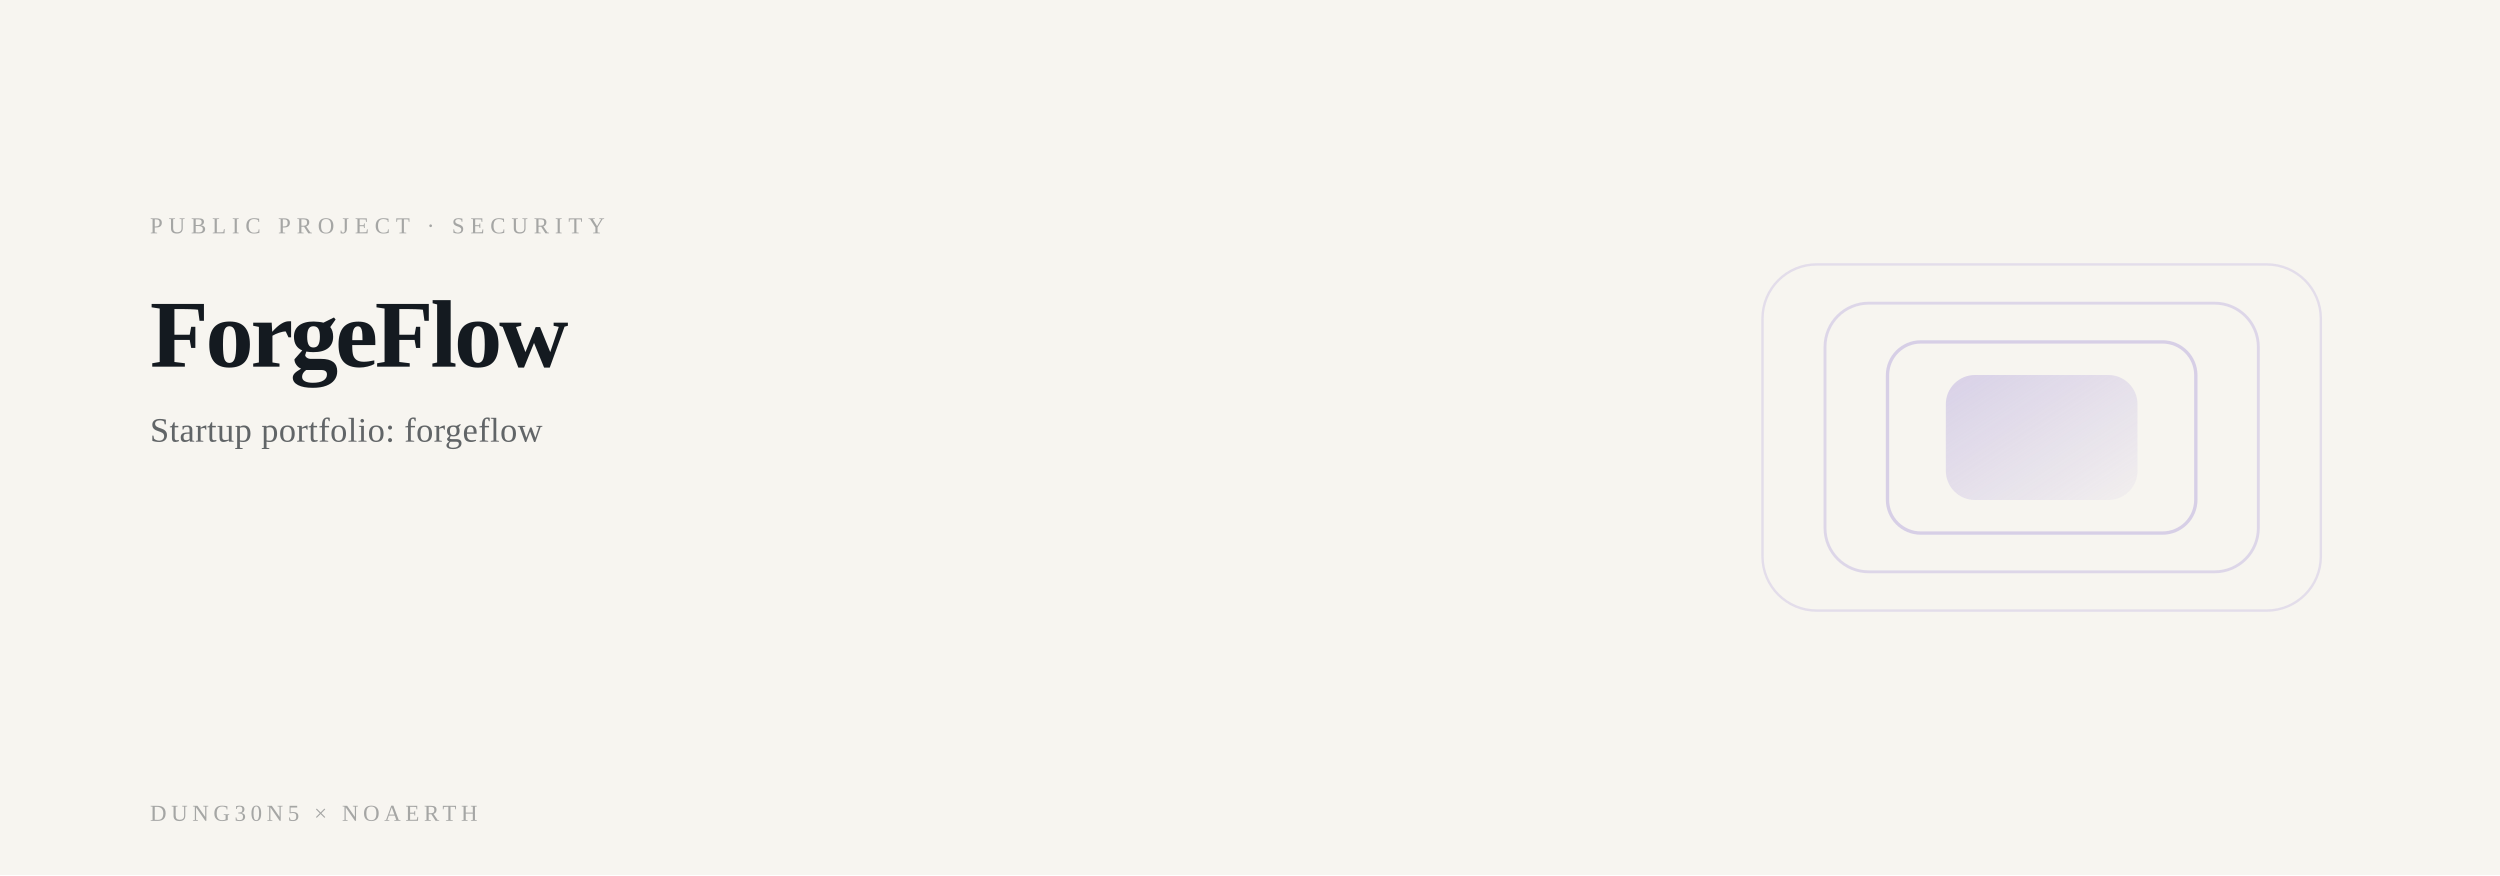
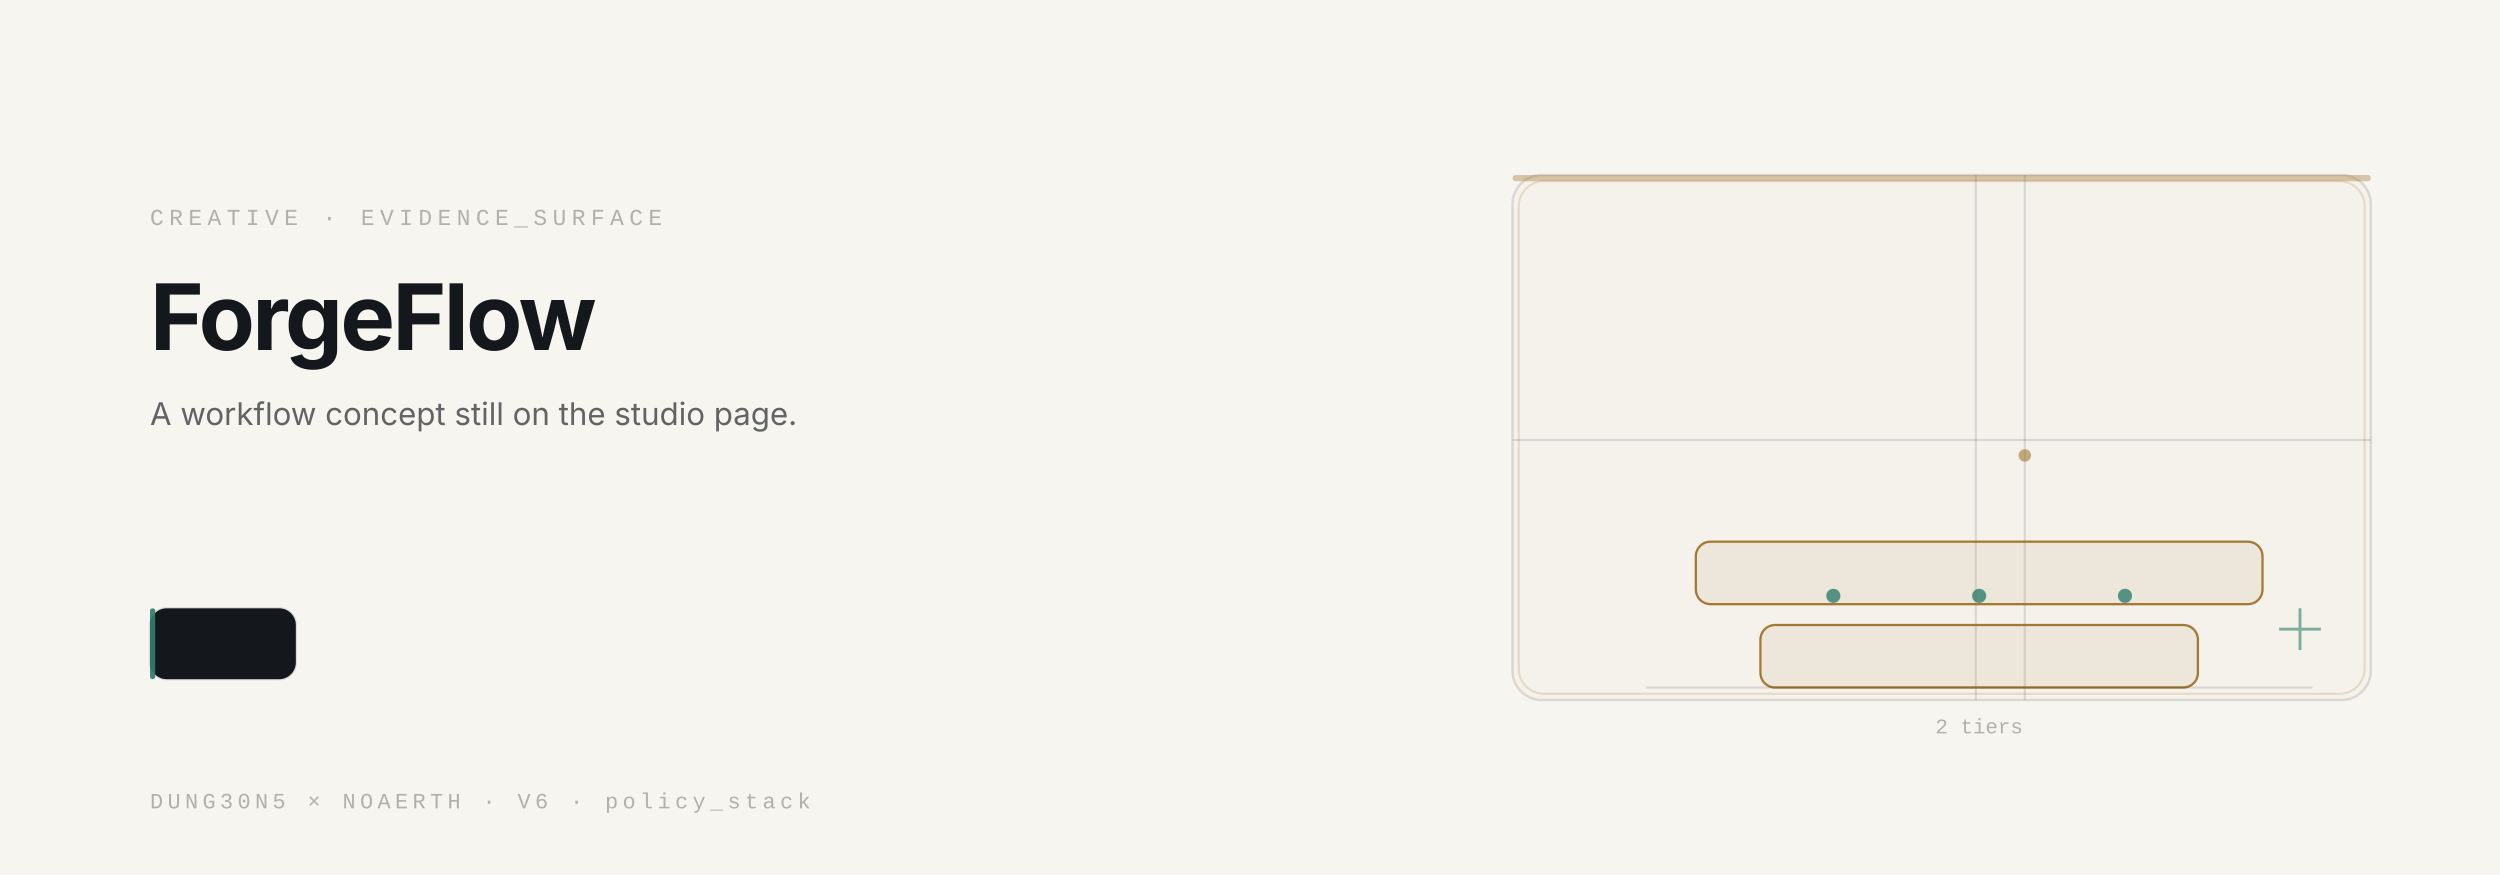
- <svg xmlns="http://www.w3.org/2000/svg" viewBox="0 0 1200 420" width="1200" height="420" role="img" aria-label="ForgeFlow: nested policy frames with a visible boundary edge. Motion depicts policy surfaces assemble into a readable security posture.">
-   <defs>
-     <linearGradient id="hero-forgeflow-light-a" x1="0" y1="0" x2="1" y2="1">
-       <stop offset="0" stop-color="#9d8bd6" stop-opacity="0.85" />
-       <stop offset="1" stop-color="#9d8bd6" stop-opacity="0.15" />
-     </linearGradient>
-   </defs>
+ <svg xmlns="http://www.w3.org/2000/svg" viewBox="0 0 1200 420" width="1200" height="420" role="img" aria-label="ForgeFlow: claims stack into tiers, and evidence is carried up to be checked">
  <rect width="1200" height="420" fill="#f7f5f0" />
-   <rect x="906" y="164.12" width="148" height="91.76" rx="16" fill="none" stroke="#9d8bd6" stroke-width="1.60" opacity="0.36" />
-   <rect x="876" y="145.52" width="208" height="128.96" rx="21" fill="none" stroke="#9d8bd6" stroke-width="1.38" opacity="0.29" />
-   <rect x="846" y="126.92" width="268" height="166.16" rx="26" fill="none" stroke="#9d8bd6" stroke-width="1.16" opacity="0.23" />
-   <rect x="934" y="180" width="92" height="60" rx="14" fill="url(#hero-forgeflow-light-a)" opacity="0.40" />
-   <text x="72" y="112" fill="#141a205c" font-size="11" letter-spacing="2.8">PUBLIC PROJECT · SECURITY</text>
-   <text x="72" y="176" fill="#141a20" font-size="46" font-weight="660" letter-spacing="-1.4">ForgeFlow</text>
-   <text x="72" y="212" fill="#141a20a8" font-size="16.5" letter-spacing="0.2">Startup portfolio: forgeflow</text>
-   <rect x="72" y="266" width="106" height="40" rx="9" fill="#141a20" fill-opacity="0.05" stroke="#f4efe424" stroke-width="1.1" opacity="0">
-     <animate attributeName="opacity" from="0" to="1" dur="0.5s" begin="0.50s" fill="freeze" />
-   </rect>
-   <rect x="72" y="266" width="2.5" height="40" rx="1.2" fill="#9d8bd6" opacity="0">
-     <animate attributeName="opacity" from="0" to="0.9" dur="0.5s" begin="0.50s" fill="freeze" />
-   </rect>
-   <text x="125" y="291" fill="#141a20" font-size="11.5" text-anchor="middle" font-family="ui-monospace,SFMono-Regular,Menlo,monospace" opacity="0">policy<animate attributeName="opacity" from="0" to="1" dur="0.5s" begin="0.65s" fill="freeze" />
-   </text>
-   <rect x="194" y="266" width="106" height="40" rx="9" fill="#141a20" fill-opacity="0.05" stroke="#f4efe424" stroke-width="1.1" opacity="0">
-     <animate attributeName="opacity" from="0" to="1" dur="0.5s" begin="1.00s" fill="freeze" />
-   </rect>
-   <rect x="194" y="266" width="2.5" height="40" rx="1.2" fill="#9d8bd6" opacity="0">
-     <animate attributeName="opacity" from="0" to="0.9" dur="0.5s" begin="1.00s" fill="freeze" />
-   </rect>
-   <text x="247" y="291" fill="#141a20" font-size="11.5" text-anchor="middle" font-family="ui-monospace,SFMono-Regular,Menlo,monospace" opacity="0">control<animate attributeName="opacity" from="0" to="1" dur="0.5s" begin="1.15s" fill="freeze" />
-   </text>
-   <rect x="316" y="266" width="106" height="40" rx="9" fill="#141a20" fill-opacity="0.05" stroke="#f4efe424" stroke-width="1.1" opacity="0">
-     <animate attributeName="opacity" from="0" to="1" dur="0.5s" begin="1.50s" fill="freeze" />
-   </rect>
-   <rect x="316" y="266" width="2.5" height="40" rx="1.2" fill="#e7c27a" opacity="0">
-     <animate attributeName="opacity" from="0" to="0.9" dur="0.5s" begin="1.50s" fill="freeze" />
-   </rect>
-   <text x="369" y="291" fill="#141a20" font-size="11.5" text-anchor="middle" font-family="ui-monospace,SFMono-Regular,Menlo,monospace" opacity="0">evidence<animate attributeName="opacity" from="0" to="1" dur="0.5s" begin="1.65s" fill="freeze" />
-   </text>
-   <text x="72" y="394" fill="#141a205c" font-size="11" letter-spacing="2.2">DUNG30N5 × NOAERTH</text>
+   <text x="72" y="108" font-family="ui-monospace, SFMono-Regular, Menlo, Monaco, Consolas, 'Liberation Mono', monospace" font-size="11" letter-spacing="2.6" fill="#14171c4f">CREATIVE · EVIDENCE_SURFACE</text>
+   <text x="72" y="168" font-family="-apple-system, BlinkMacSystemFont, 'Segoe UI', Inter, Helvetica, Arial, sans-serif" font-size="44" font-weight="660" letter-spacing="-1.2" fill="#14171c">ForgeFlow</text>
+   <text x="72" y="204" font-family="-apple-system, BlinkMacSystemFont, 'Segoe UI', Inter, Helvetica, Arial, sans-serif" font-size="15" fill="#14171ca8">A workflow concept still on the studio page.</text>
+   <rect x="72.0" y="292.0" width="70.0" height="34.0" rx="8" fill="#14171c" stroke="#14171c1f" stroke-width="1.1" />
+   <rect x="72.0" y="292.0" width="2.5" height="34.0" rx="1.2" fill="#2f7d6c" opacity="0.92" />
+   <text x="107.0" y="314" font-family="ui-monospace, SFMono-Regular, Menlo, Monaco, Consolas, 'Liberation Mono', monospace" font-size="11" fill="#14171c" fill-opacity="0.82" text-anchor="middle">creative</text>
+   <rect x="726.0" y="84.0" width="412.0" height="252.0" rx="14" fill="#9a6b1f" fill-opacity="0.02" />
+   <rect x="729.0" y="87.0" width="406.0" height="246.0" rx="12" fill="none" stroke="#9a6b1f" stroke-width="1" stroke-opacity="0.18" />
+   <rect x="726.0" y="84.0" width="412.0" height="252.0" rx="14" fill="none" stroke="#14171c1f" stroke-width="1.2" />
+   <line x1="971.9" y1="84.0" x2="971.9" y2="336.0" stroke="#14171c1f" stroke-width="1" />
+   <line x1="948.4" y1="84.0" x2="948.4" y2="336.0" stroke="#14171c1f" stroke-width="1" />
+   <line x1="726.0" y1="211.2" x2="1138.0" y2="211.2" stroke="#14171c1f" stroke-width="1" />
+   <circle cx="971.9" cy="218.6" r="3" fill="#9a6b1f" opacity="0.55" />
+   <rect x="726.0" y="84.0" width="412.0" height="3" rx="1.5" fill="#9a6b1f" opacity="0.35" />
+   <path d="M1094.0 302.0 h20 M1104.0 292.0 v20" stroke="#2f7d6c" stroke-width="1.4" opacity="0.6" />
+   <rect x="845.0" y="300.0" width="210.0" height="30" rx="7" fill="#9a6b1f" fill-opacity="0.09" stroke="#9a6b1f" stroke-width="1.1" opacity="0.9" />
+   <rect x="814.0" y="260.0" width="272.0" height="30" rx="7" fill="#9a6b1f" fill-opacity="0.09" stroke="#9a6b1f" stroke-width="1.1" opacity="0.9" />
+   <circle cx="880" cy="286" r="3.4" fill="#2f7d6c" opacity="0.8" />
+   <circle cx="950" cy="286" r="3.4" fill="#2f7d6c" opacity="0.8" />
+   <circle cx="1020" cy="286" r="3.4" fill="#2f7d6c" opacity="0.8" />
+   <line x1="790" y1="330" x2="1110" y2="330" stroke="#14171c1f" stroke-width="1" />
+   <text x="950" y="352" font-family="ui-monospace, SFMono-Regular, Menlo, Monaco, Consolas, 'Liberation Mono', monospace" font-size="10" fill="#14171c4f" text-anchor="middle">2 tiers</text>
+   <text x="72" y="388" font-family="ui-monospace, SFMono-Regular, Menlo, Monaco, Consolas, 'Liberation Mono', monospace" font-size="10.5" letter-spacing="2.1" fill="#14171c4f">DUNG30N5 × NOAERTH · V6 · policy_stack</text>
</svg>
